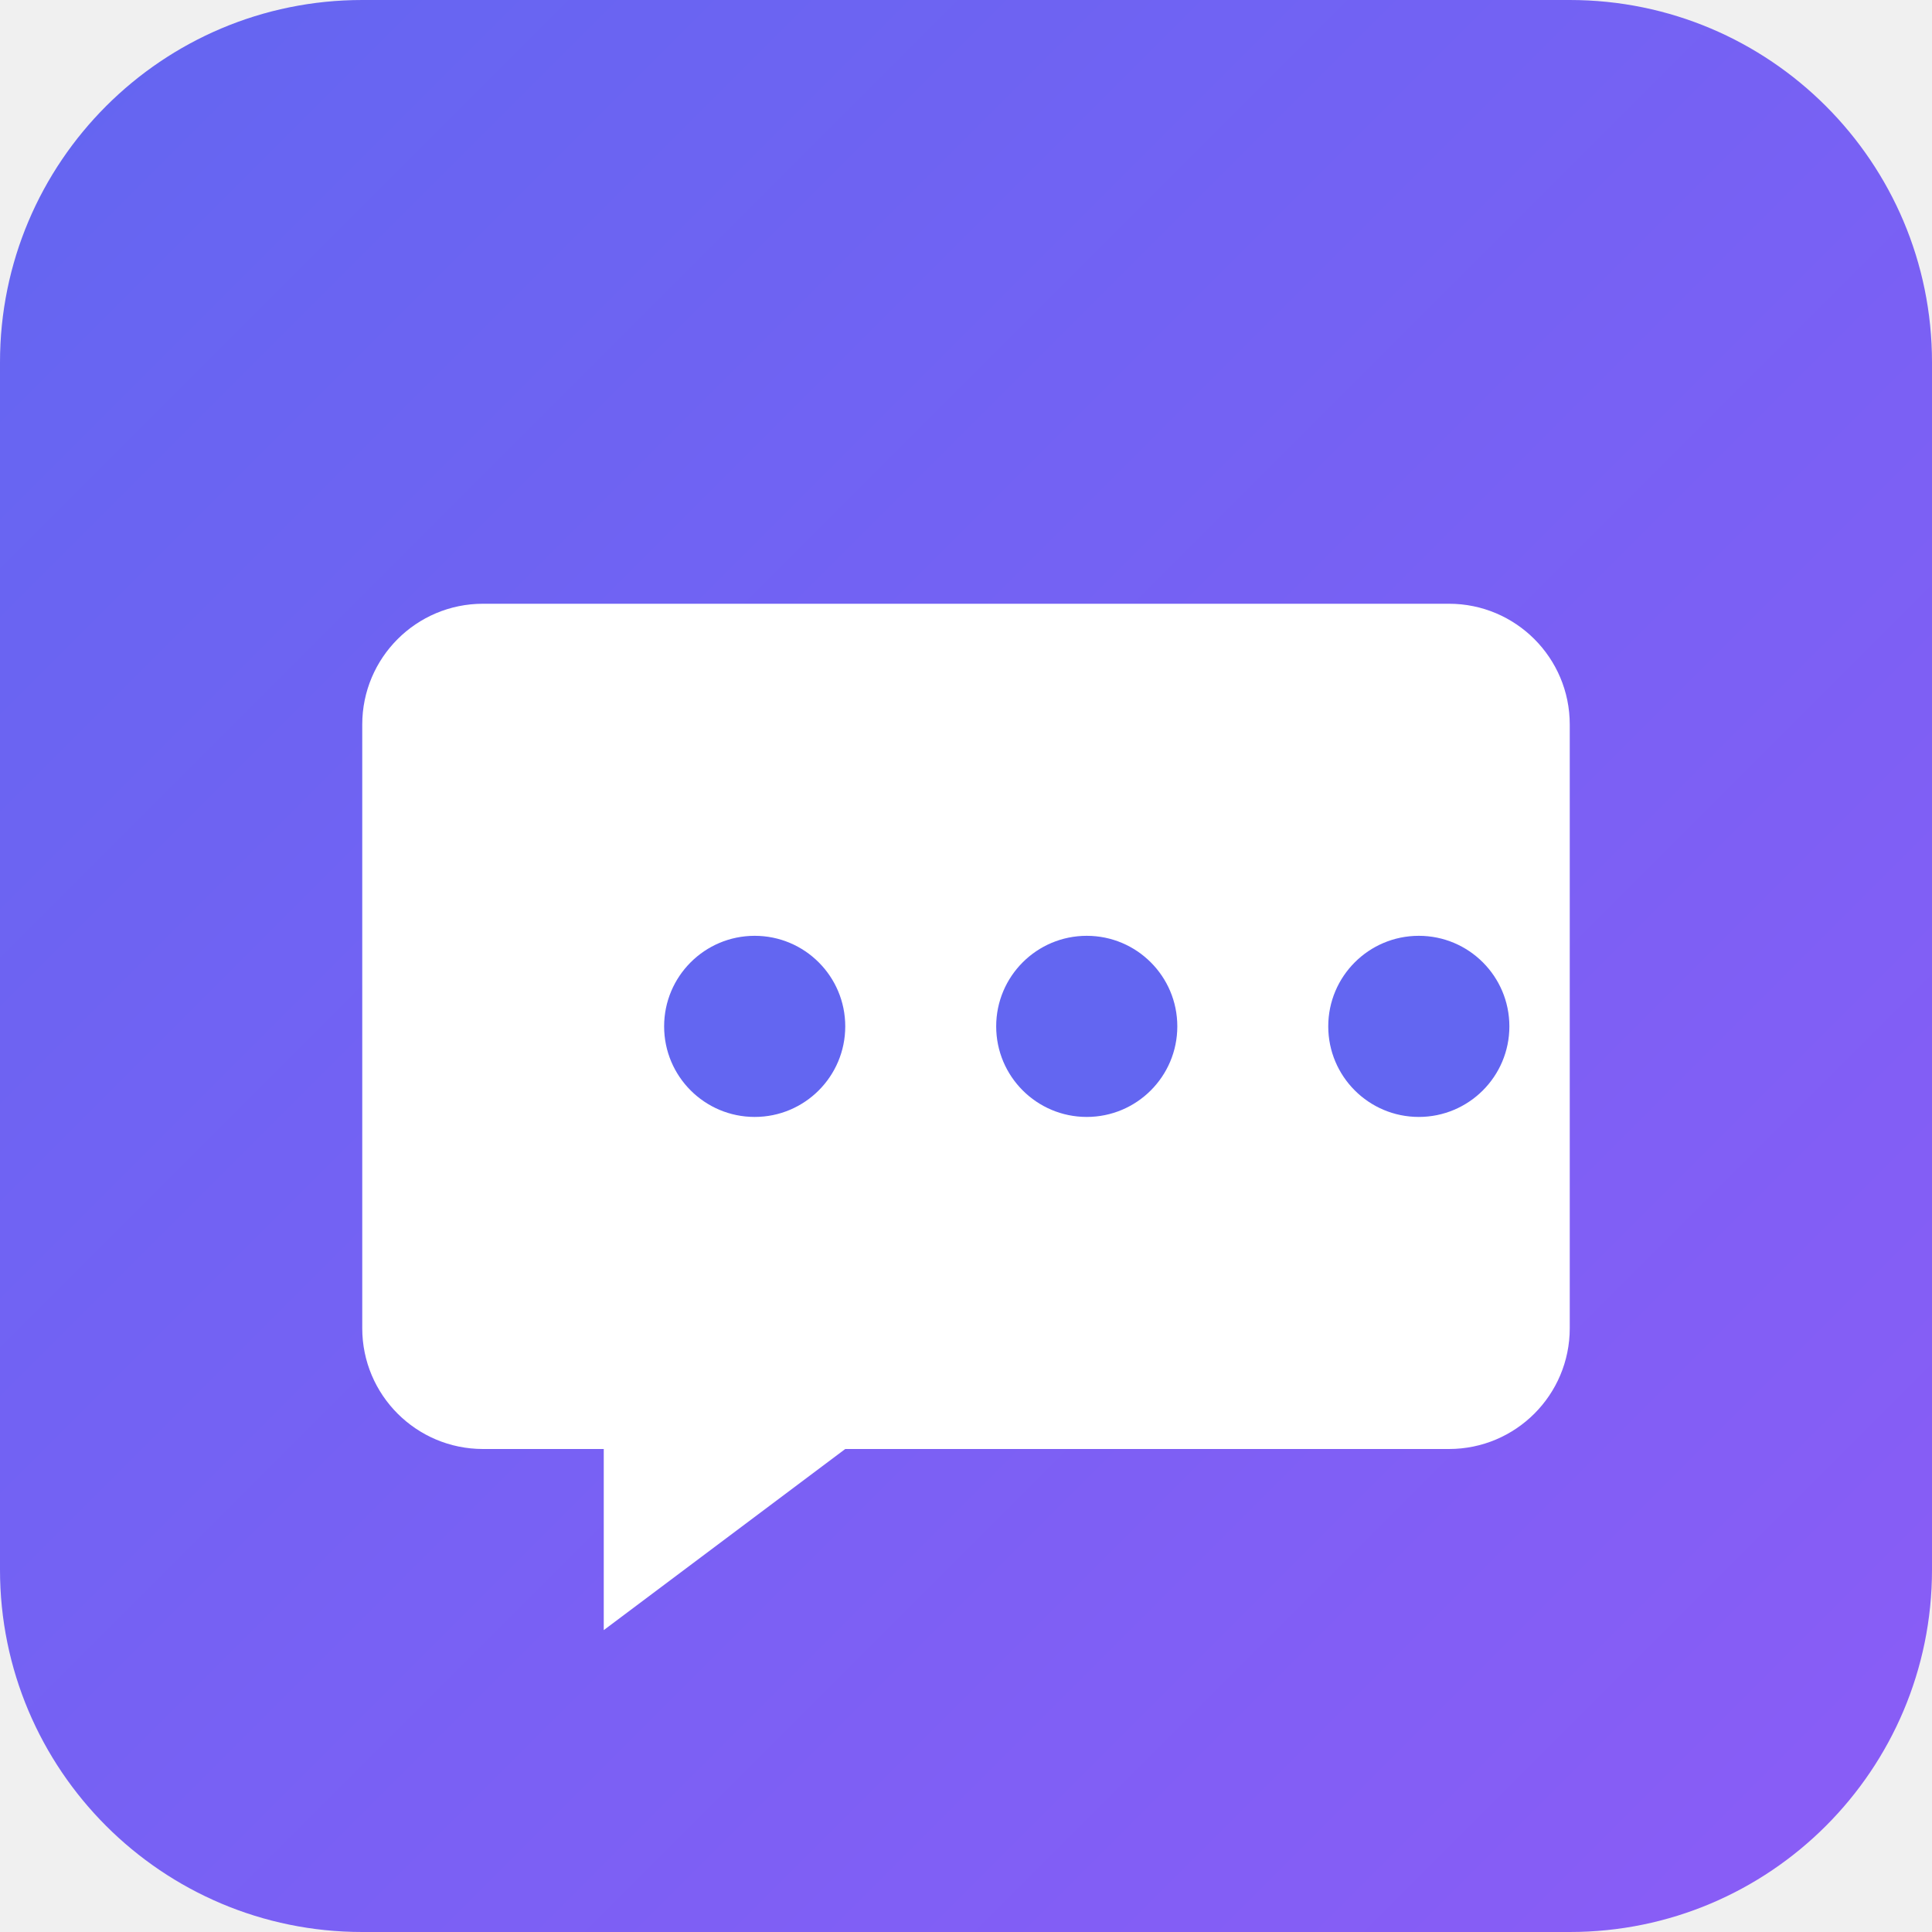
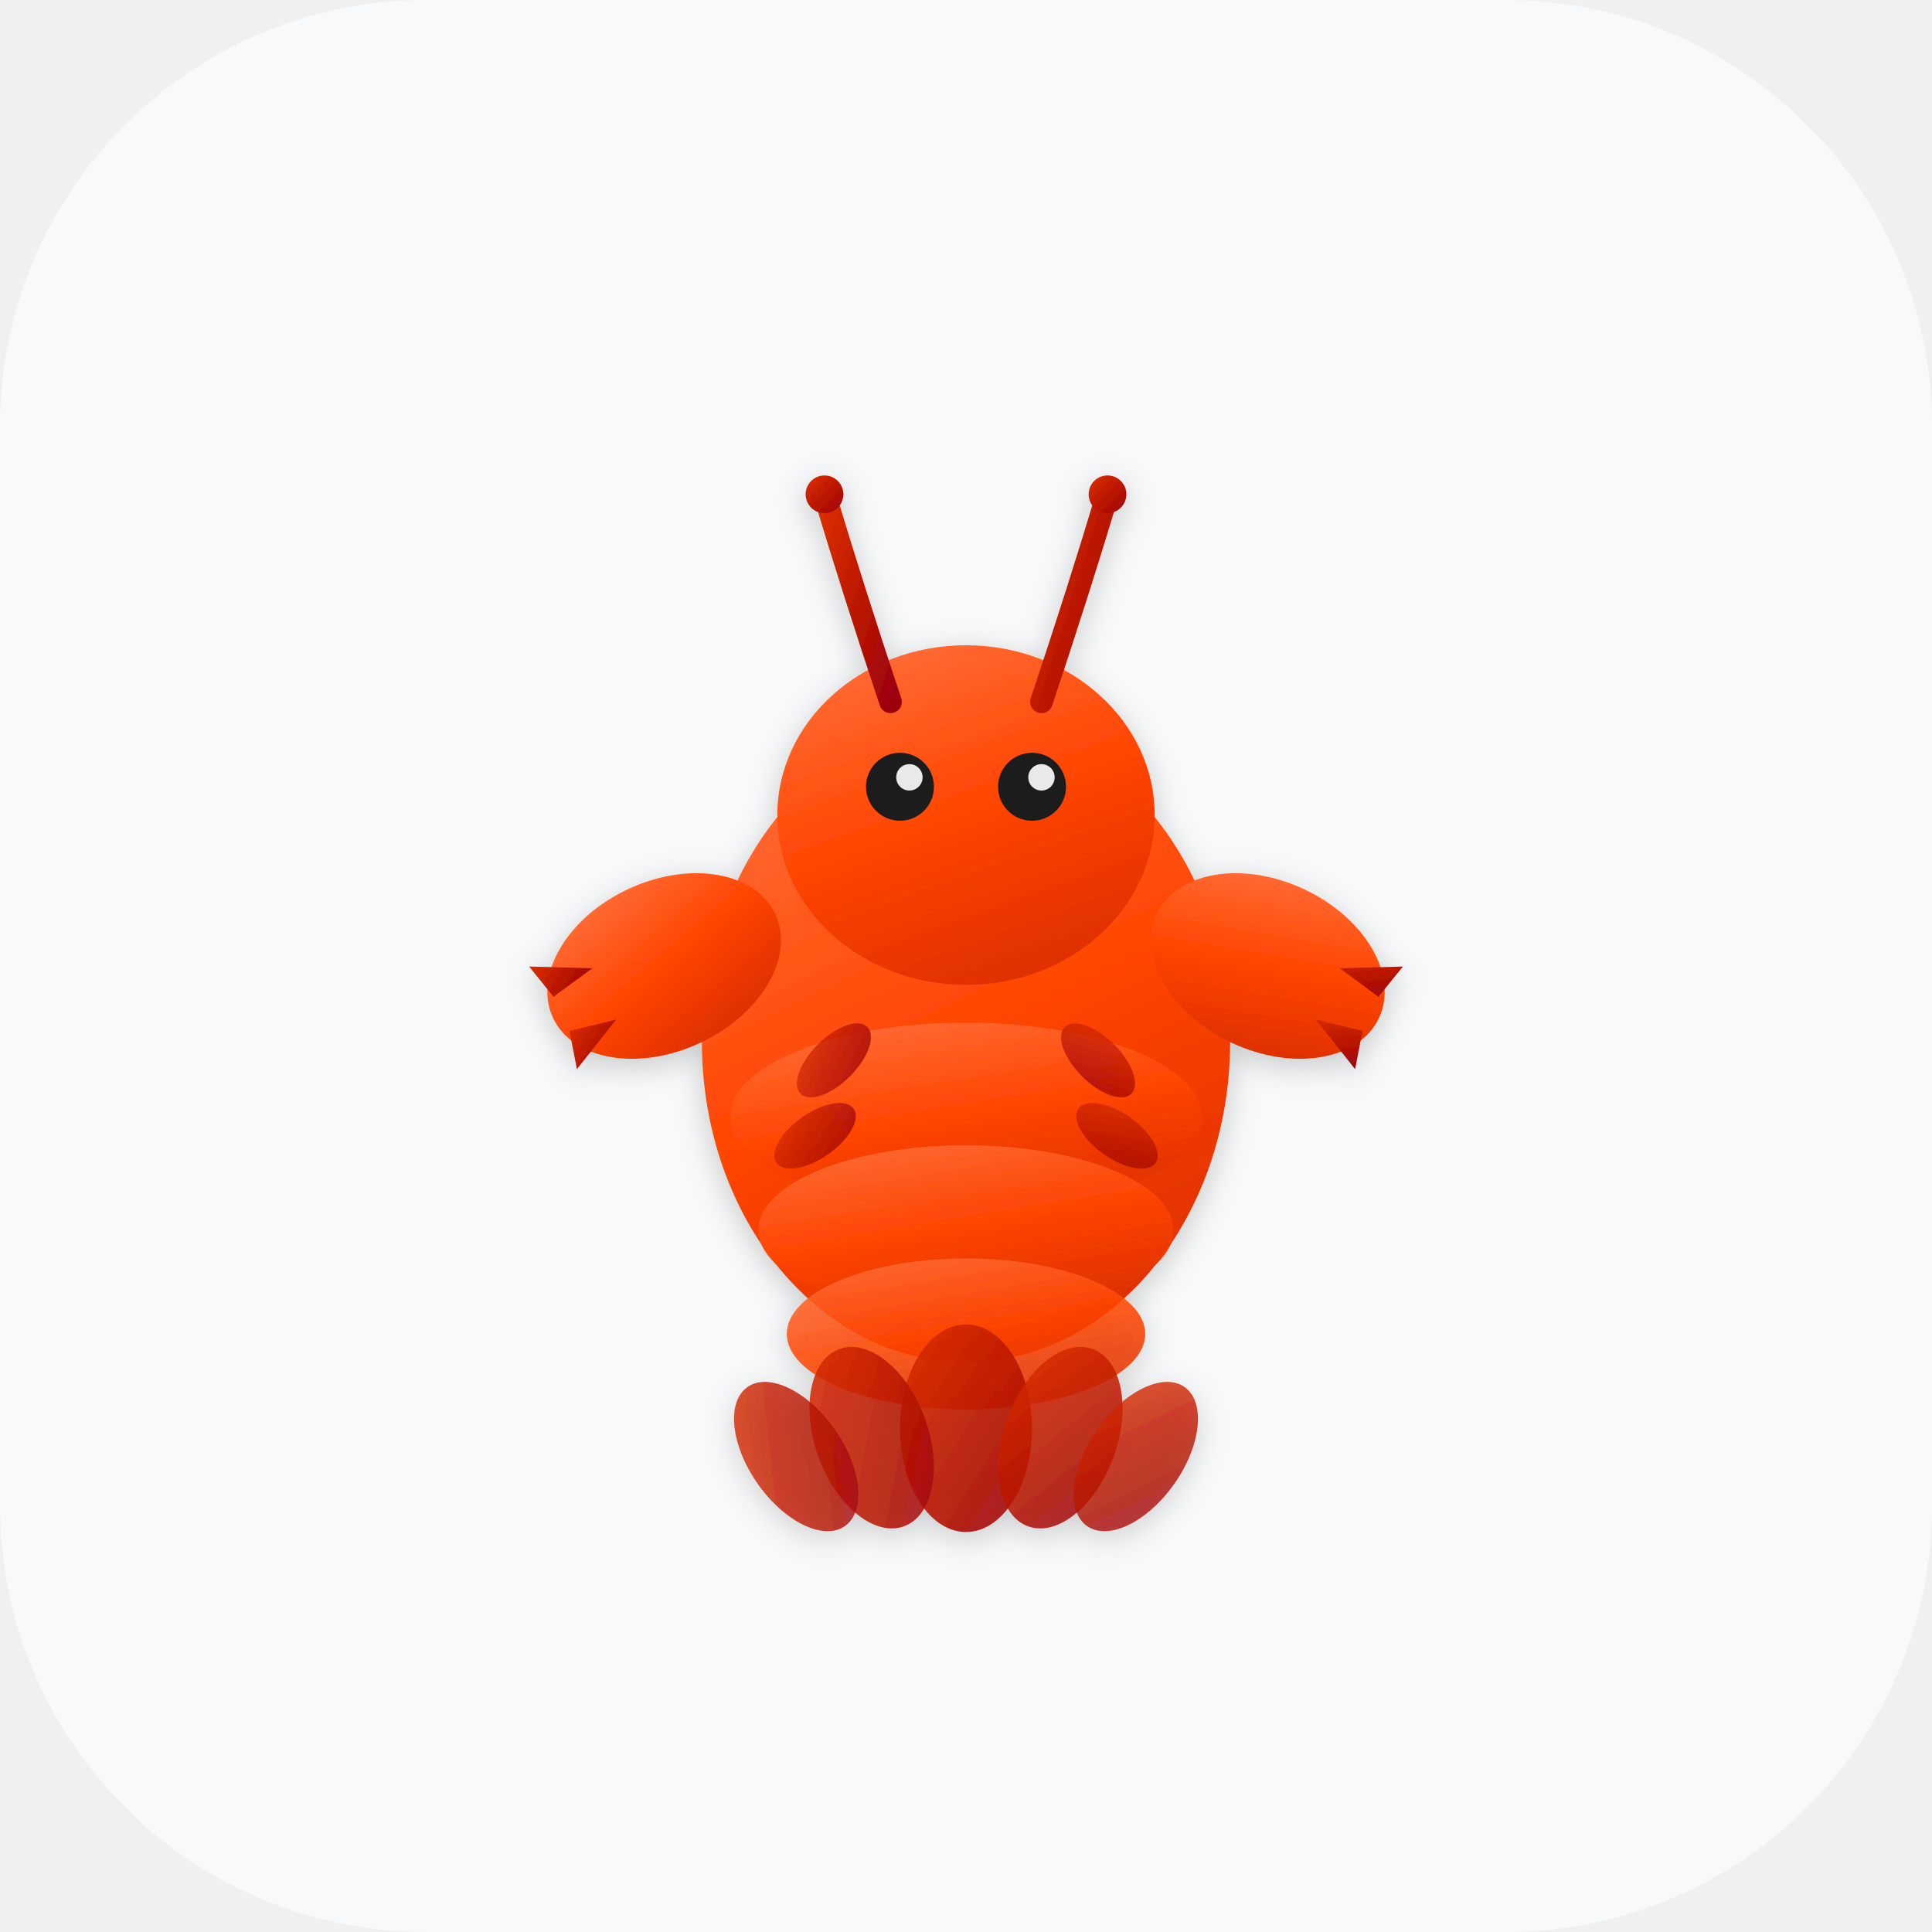
- <svg xmlns="http://www.w3.org/2000/svg" width="512" height="512" viewBox="0 0 512 512">
+ <svg xmlns="http://www.w3.org/2000/svg" width="1024" height="1024" viewBox="0 0 1024 1024" fill="none">
+   <rect width="1024" height="1024" rx="226" fill="#F8F9FA" />
  <defs>
-     <linearGradient id="bg" x1="0%" y1="0%" x2="100%" y2="100%">
-       <stop offset="0%" style="stop-color:#6366f1;stop-opacity:1" />
-       <stop offset="100%" style="stop-color:#8b5cf6;stop-opacity:1" />
+     <linearGradient id="lobsterGradient" x1="30%" y1="0%" x2="70%" y2="100%">
+       <stop offset="0%" style="stop-color:#FF6B35;stop-opacity:1" />
+       <stop offset="50%" style="stop-color:#FF4500;stop-opacity:1" />
+       <stop offset="100%" style="stop-color:#DC2F02;stop-opacity:1" />
    </linearGradient>
+     <linearGradient id="darkOrange" x1="0%" y1="0%" x2="100%" y2="100%">
+       <stop offset="0%" style="stop-color:#DC2F02;stop-opacity:1" />
+       <stop offset="100%" style="stop-color:#9D0208;stop-opacity:1" />
+     </linearGradient>
+     <filter id="softShadow" x="-50%" y="-50%" width="200%" height="200%">
+       <feGaussianBlur in="SourceAlpha" stdDeviation="8" />
+       <feOffset dx="0" dy="4" result="offsetblur" />
+       <feComponentTransfer>
+         <feFuncA type="linear" slope="0.2" />
+       </feComponentTransfer>
+       <feMerge>
+         <feMergeNode />
+         <feMergeNode in="SourceGraphic" />
+       </feMerge>
+     </filter>
  </defs>
-   <rect width="512" height="512" rx="96" fill="url(#bg)" />
-   <path d="M128 160 h256 a32 32 0 0 1 32 32 v160 a32 32 0 0 1 -32 32 h-160 l-64 48 v-48 h-32 a32 32 0 0 1 -32 -32 v-160 a32 32 0 0 1 32 -32z" fill="white" />
-   <circle cx="200" cy="272" r="24" fill="#6366f1" />
-   <circle cx="288" cy="272" r="24" fill="#6366f1" />
-   <circle cx="376" cy="272" r="24" fill="#6366f1" />
+   <g transform="translate(512, 512)" filter="url(#softShadow)">
+     <ellipse cx="0" cy="40" rx="140" ry="170" fill="url(#lobsterGradient)" />
+     <ellipse cx="0" cy="-80" rx="100" ry="90" fill="url(#lobsterGradient)" />
+     <circle cx="-35" cy="-95" r="18" fill="#1A1A1A" />
+     <circle cx="35" cy="-95" r="18" fill="#1A1A1A" />
+     <circle cx="-30" cy="-100" r="7" fill="#FFFFFF" opacity="0.9" />
+     <circle cx="40" cy="-100" r="7" fill="#FFFFFF" opacity="0.9" />
+     <path d="M -40 -140 Q -60 -200 -75 -250" stroke="url(#darkOrange)" stroke-width="12" stroke-linecap="round" fill="none" />
+     <path d="M 40 -140 Q 60 -200 75 -250" stroke="url(#darkOrange)" stroke-width="12" stroke-linecap="round" fill="none" />
+     <circle cx="-75" cy="-250" r="10" fill="url(#darkOrange)" />
+     <circle cx="75" cy="-250" r="10" fill="url(#darkOrange)" />
+     <g transform="translate(-160, 0) rotate(-25)">
+       <ellipse cx="0" cy="0" rx="65" ry="45" fill="url(#lobsterGradient)" />
+       <path d="M -35 -15 L -65 -30 L -60 -10 Z" fill="url(#darkOrange)" />
+       <path d="M -35 15 L -65 30 L -60 10 Z" fill="url(#darkOrange)" />
+     </g>
+     <g transform="translate(160, 0) rotate(25)">
+       <ellipse cx="0" cy="0" rx="65" ry="45" fill="url(#lobsterGradient)" />
+       <path d="M 35 -15 L 65 -30 L 60 -10 Z" fill="url(#darkOrange)" />
+       <path d="M 35 15 L 65 30 L 60 10 Z" fill="url(#darkOrange)" />
+     </g>
+     <ellipse cx="0" cy="80" rx="125" ry="50" fill="url(#lobsterGradient)" opacity="0.95" />
+     <ellipse cx="0" cy="140" rx="110" ry="45" fill="url(#lobsterGradient)" opacity="0.9" />
+     <ellipse cx="0" cy="195" rx="95" ry="40" fill="url(#lobsterGradient)" opacity="0.85" />
+     <g transform="translate(0, 230)">
+       <ellipse cx="0" cy="15" rx="35" ry="55" fill="url(#darkOrange)" opacity="0.9" />
+       <ellipse cx="-50" cy="20" rx="30" ry="50" fill="url(#darkOrange)" opacity="0.85" transform="rotate(-20, -50, 20)" />
+       <ellipse cx="-90" cy="30" rx="25" ry="45" fill="url(#darkOrange)" opacity="0.8" transform="rotate(-35, -90, 30)" />
+       <ellipse cx="50" cy="20" rx="30" ry="50" fill="url(#darkOrange)" opacity="0.85" transform="rotate(20, 50, 20)" />
+       <ellipse cx="90" cy="30" rx="25" ry="45" fill="url(#darkOrange)" opacity="0.8" transform="rotate(35, 90, 30)" />
+     </g>
+     <g opacity="0.8">
+       <ellipse cx="-70" cy="50" rx="25" ry="12" fill="url(#darkOrange)" transform="rotate(-45, -70, 50)" />
+       <ellipse cx="-80" cy="90" rx="25" ry="12" fill="url(#darkOrange)" transform="rotate(-35, -80, 90)" />
+       <ellipse cx="70" cy="50" rx="25" ry="12" fill="url(#darkOrange)" transform="rotate(45, 70, 50)" />
+       <ellipse cx="80" cy="90" rx="25" ry="12" fill="url(#darkOrange)" transform="rotate(35, 80, 90)" />
+     </g>
+   </g>
</svg>
